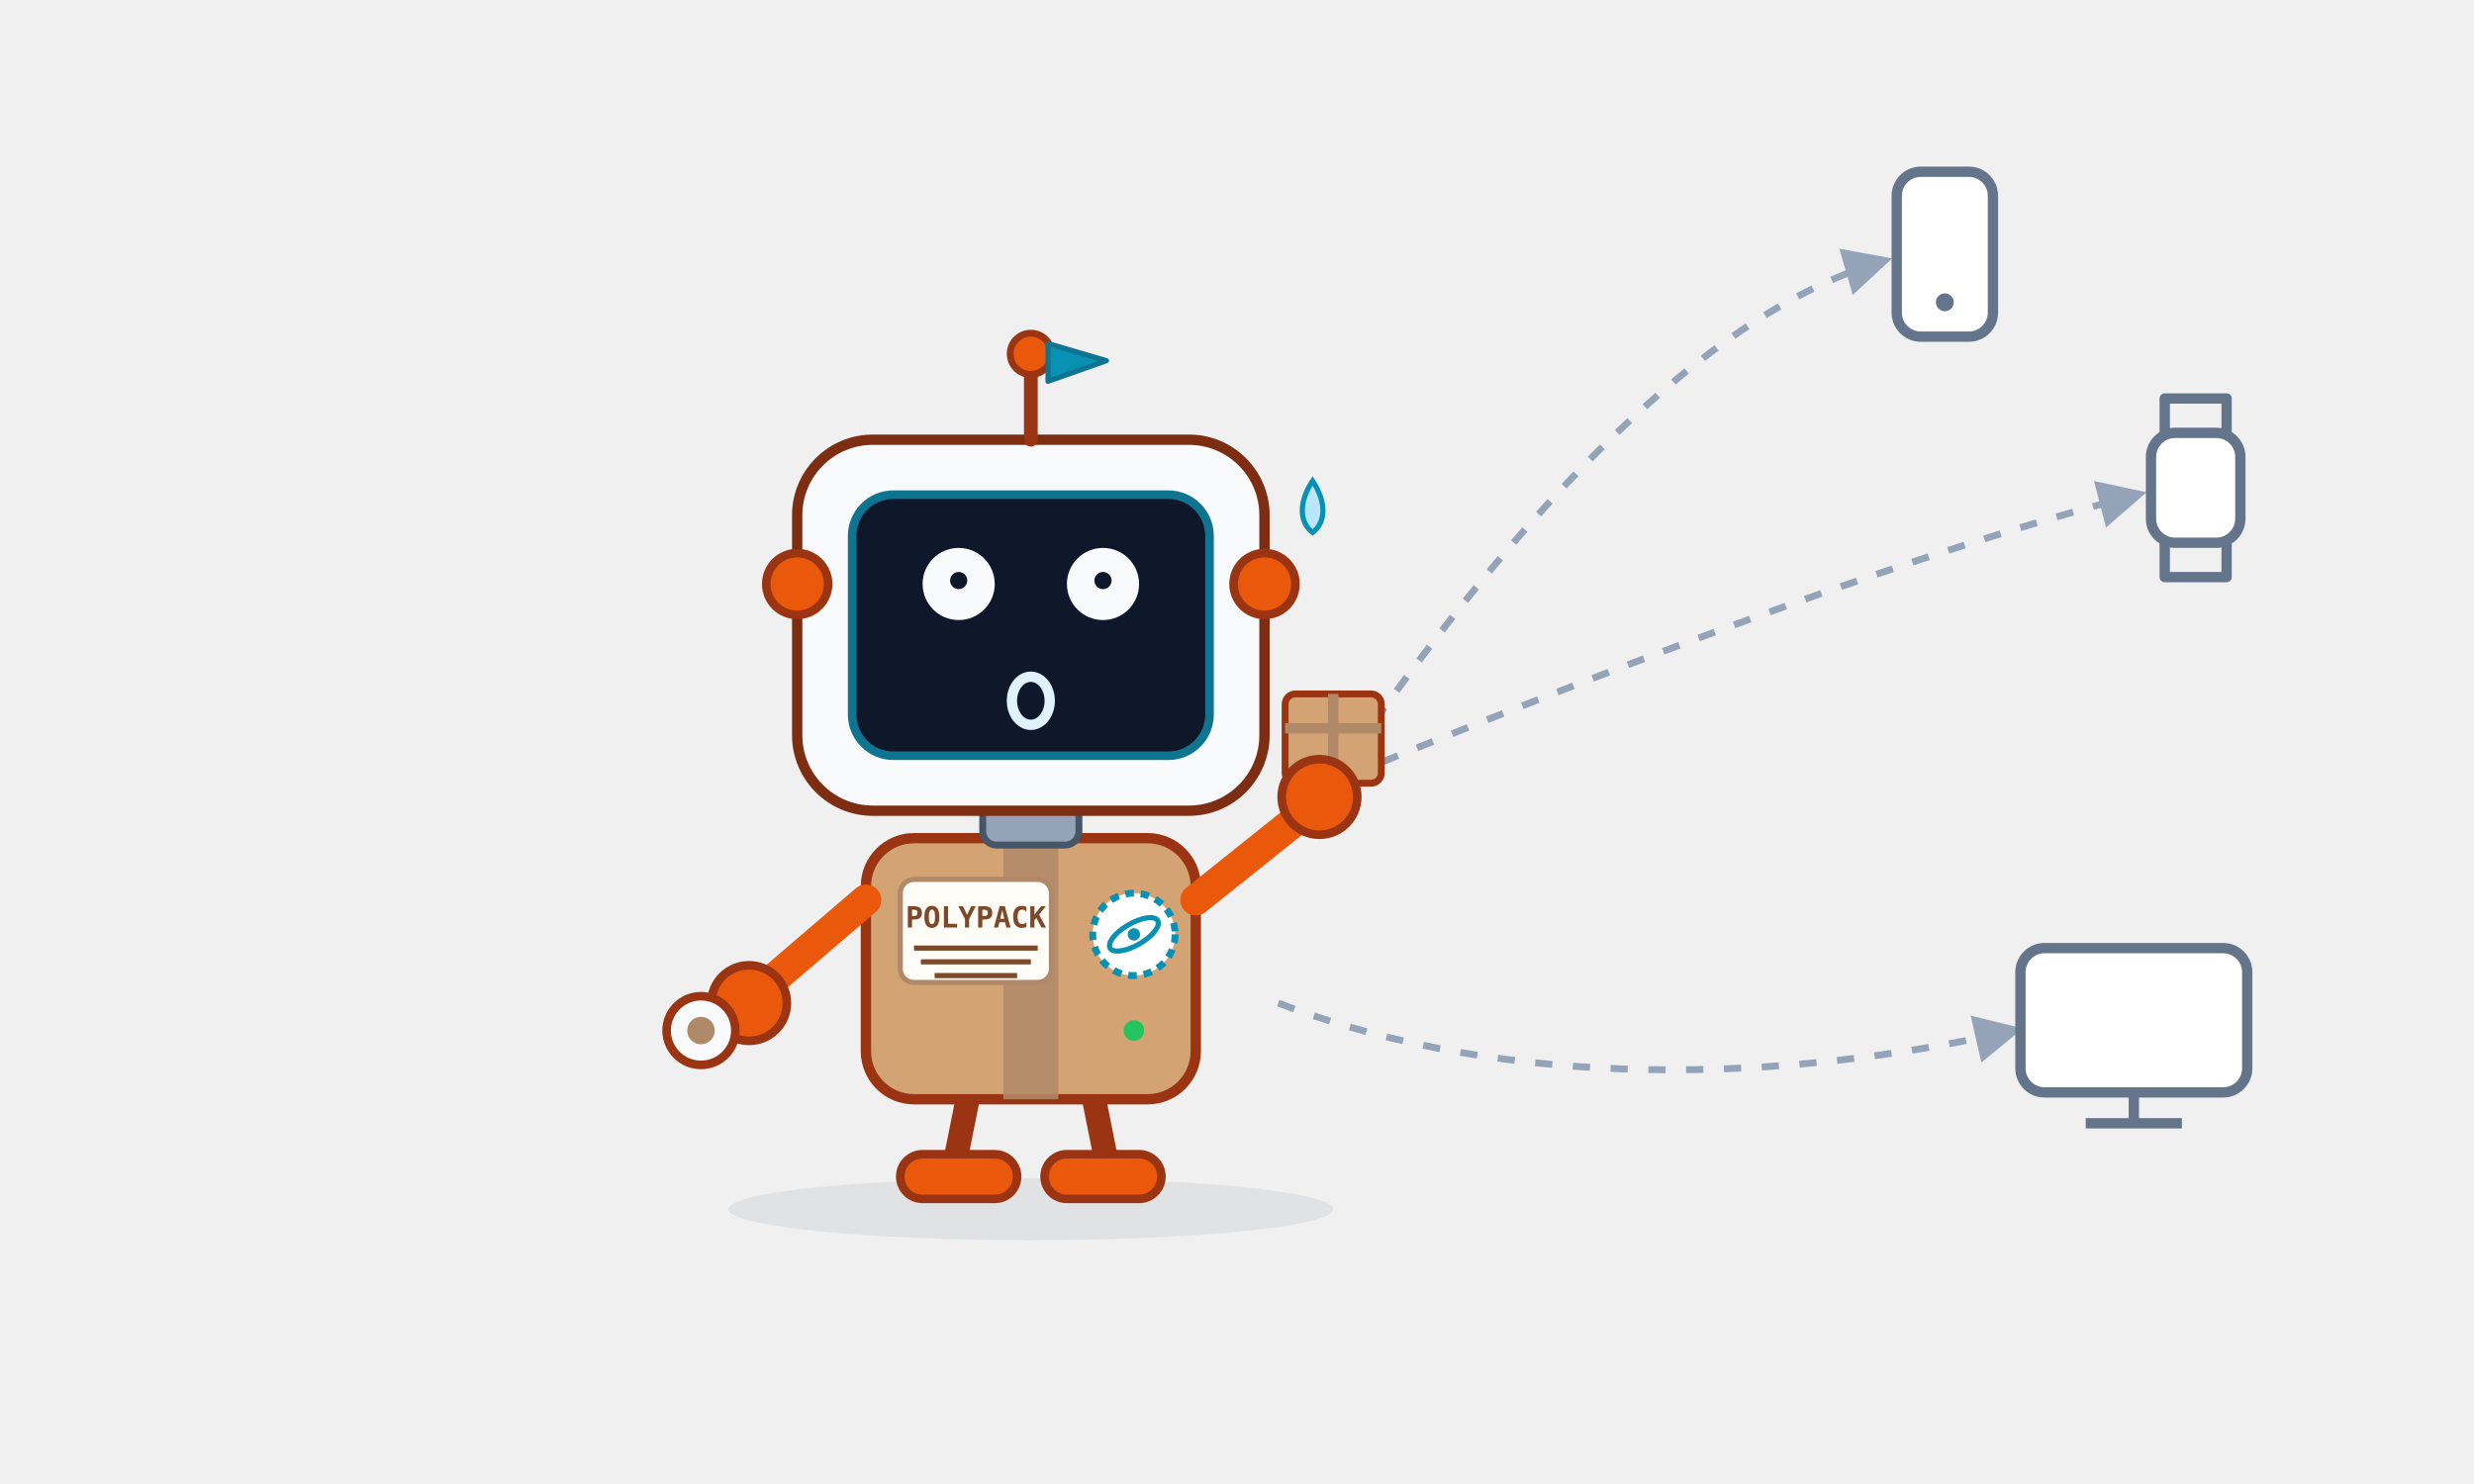
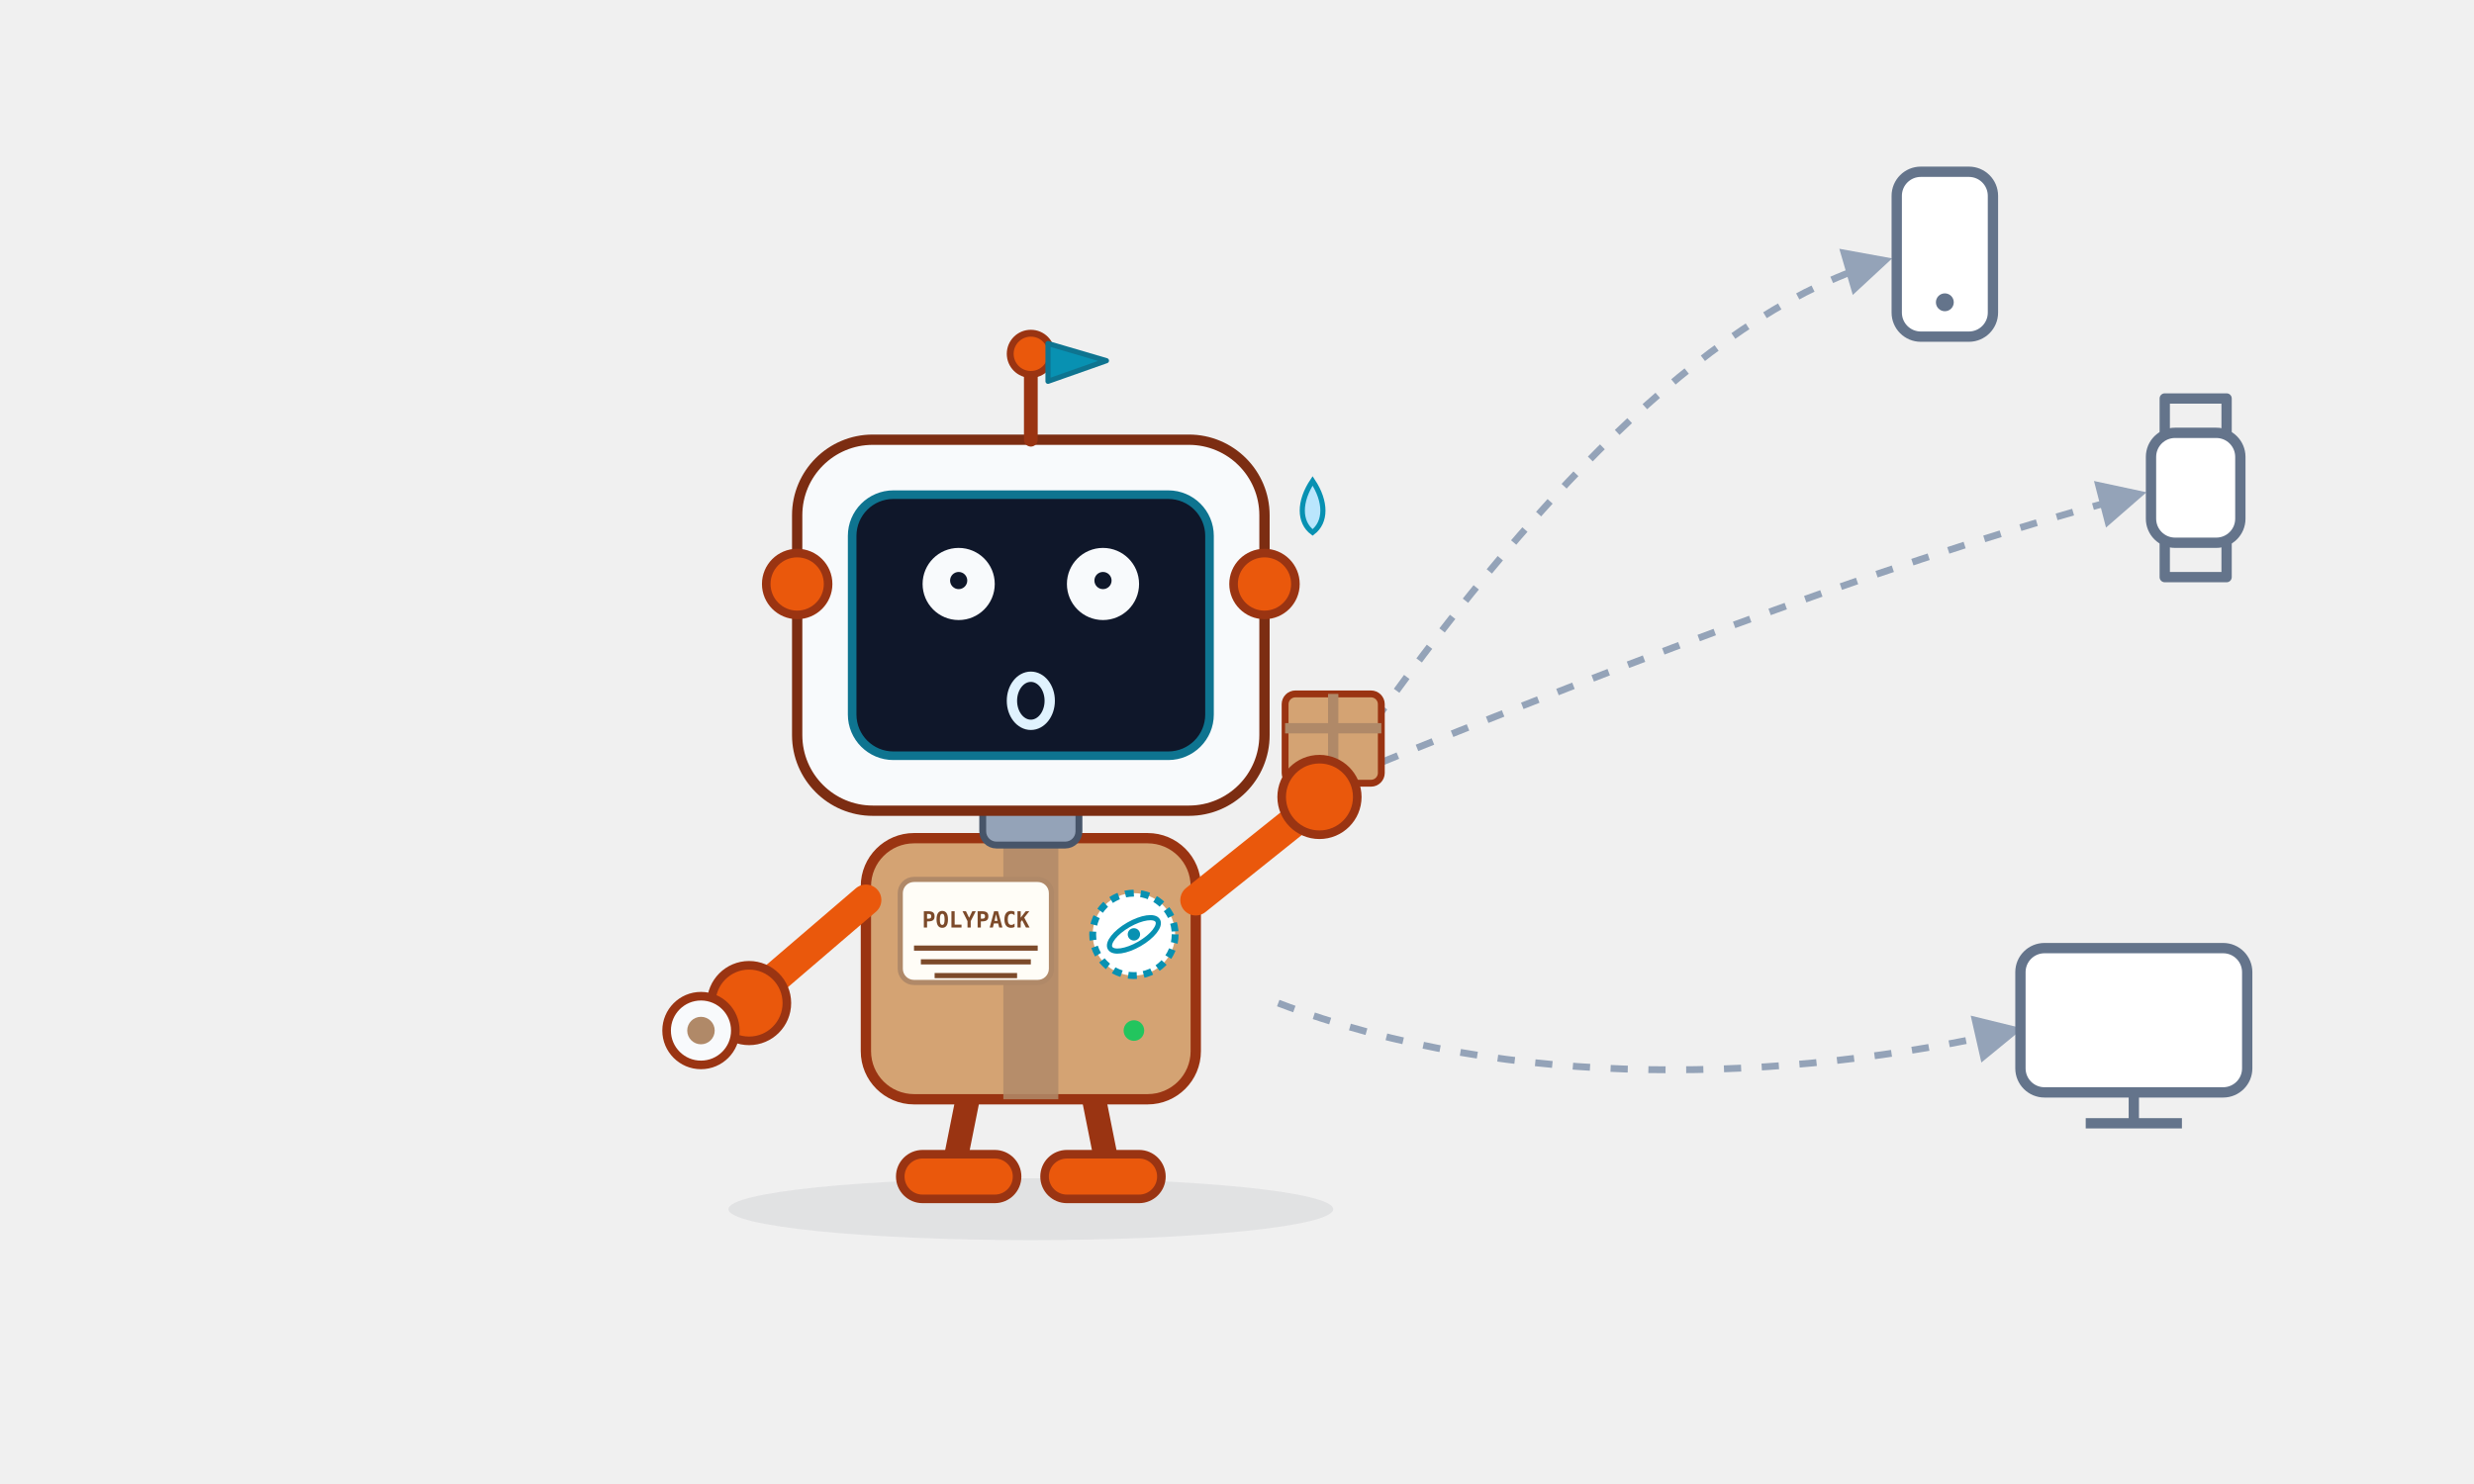
<svg xmlns="http://www.w3.org/2000/svg" width="640" height="384" viewBox="0 0 720 432" role="img" aria-labelledby="pax-t pax-d">
  <style>@media (prefers-reduced-motion: no-preference) {
    .pax-bot { animation: pax-shiver 0.16s linear infinite; }
    .pax-sweat { animation: pax-drip 1.4s ease-in infinite; }
  }
  @keyframes pax-shiver { 0%, 100% { transform: translateX(0); } 25% { transform: translateX(-1.2px); } 75% { transform: translateX(1.2px); } }
  @keyframes pax-drip { 0% { transform: translateY(0); opacity: 0.3; } 40% { opacity: 1; } 100% { transform: translateY(9px); opacity: 0; } }
  </style>
  <defs>
    <marker id="pax-arrow" viewBox="0 0 10 10" refX="8" refY="5" markerWidth="7" markerHeight="7" orient="auto-start-reverse">
      <path d="M0,0 L10,5 L0,10 z" fill="#94a3b8" />
    </marker>
    <clipPath id="pax-screen-clip">
      <rect x="248" y="144" width="104" height="76" rx="12" />
    </clipPath>
  </defs>
  <path d="M400,210 C 450,140 500,90 548,76" fill="none" stroke="#94a3b8" stroke-width="2" stroke-dasharray="5 6" marker-end="url(#pax-arrow)" />
  <path d="M392,226 C 480,190 560,160 622,144" fill="none" stroke="#94a3b8" stroke-width="2" stroke-dasharray="5 6" marker-end="url(#pax-arrow)" />
  <path d="M372,292 C 440,318 520,315 586,300" fill="none" stroke="#94a3b8" stroke-width="2" stroke-dasharray="5 6" marker-end="url(#pax-arrow)" />
  <g stroke="#64748b" stroke-width="3" fill="#ffffff" stroke-linejoin="round">
    <rect x="552" y="50" width="28" height="48" rx="7" />
    <rect x="626" y="126" width="26" height="32" rx="7" />
    <path d="M630,126 v-10 h18 v10 M630,158 v10 h18 v-10" fill="none" />
    <rect x="588" y="276" width="66" height="42" rx="7" />
    <path d="M621,318 v9 M607,327 h28" fill="none" />
  </g>
  <circle cx="566" cy="88" r="2.6" fill="#64748b" stroke="none" />
  <ellipse cx="300" cy="352" rx="88" ry="9" fill="#0f172a" opacity="0.07" />
  <g class="pax-bot">
    <g stroke="#9a3412" stroke-width="7" stroke-linecap="round" fill="none">
      <path d="M282,318 L278,338" />
      <path d="M318,318 L322,338" />
    </g>
    <rect x="262" y="336" width="34" height="13" rx="6.5" fill="#ea580c" stroke="#9a3412" stroke-width="2.5" />
    <rect x="304" y="336" width="34" height="13" rx="6.5" fill="#ea580c" stroke="#9a3412" stroke-width="2.5" />
    <rect x="252" y="244" width="96" height="76" rx="14" fill="#d4a373" stroke="#9a3412" stroke-width="3" />
    <rect x="292" y="244" width="16" height="76" fill="#b08968" opacity="0.85" />
    <rect x="262" y="256" width="44" height="30" rx="4" fill="#fffdf7" stroke="#b08968" stroke-width="1.5" />
-     <text x="284" y="270" text-anchor="middle" font-size="8.5" font-weight="700" font-family="'JetBrains Mono', ui-monospace, 'PingFang SC', 'Microsoft YaHei', monospace" fill="#7c4a2a">POLYPACK</text>
+     <text x="284" y="270" text-anchor="middle" font-size="6.5" font-weight="700" font-family="'JetBrains Mono', ui-monospace, 'PingFang SC', 'Microsoft YaHei', monospace" fill="#7c4a2a">POLYPACK</text>
    <path d="M266,276 h36 M268,280 h32 M272,284 h24" stroke="#7c4a2a" stroke-width="1.5" />
    <circle cx="330" cy="272" r="12" fill="#ffffff" stroke="#0891b2" stroke-width="2" stroke-dasharray="2.5 2" />
    <ellipse cx="330" cy="272" rx="8" ry="3.2" fill="none" stroke="#0891b2" stroke-width="1.5" transform="rotate(-30 330 272)" />
    <circle cx="330" cy="272" r="1.8" fill="#0891b2" />
    <circle cx="330" cy="300" r="3" fill="#22c55e" />
    <rect x="286" y="232" width="28" height="14" rx="4" fill="#94a3b8" stroke="#475569" stroke-width="2" />
    <rect x="232" y="128" width="136" height="108" rx="22" fill="#f8fafc" stroke="#7c2d12" stroke-width="3" />
    <rect x="248" y="144" width="104" height="76" rx="12" fill="#0f172a" stroke="#0e7490" stroke-width="2.5" />
    <g class="pax-face pax-face-shock">
      <g clip-path="url(#pax-screen-clip)">
        <circle cx="279" cy="170" r="10.5" fill="#f8fafc" />
        <circle cx="321" cy="170" r="10.5" fill="#f8fafc" />
        <circle cx="279" cy="169" r="2.5" fill="#0f172a" />
        <circle cx="321" cy="169" r="2.5" fill="#0f172a" />
        <ellipse cx="300" cy="204" rx="5.5" ry="7" fill="none" stroke="#e0f2fe" stroke-width="3" />
      </g>
      <g class="pax-sweat">
        <path d="M382,140 C386,146 386,152 382,155 C378,152 378,146 382,140 Z" fill="#bae6fd" stroke="#0891b2" stroke-width="1.5" />
      </g>
    </g>
    <circle cx="232" cy="170" r="9" fill="#ea580c" stroke="#9a3412" stroke-width="2.5" />
    <circle cx="368" cy="170" r="9" fill="#ea580c" stroke="#9a3412" stroke-width="2.5" />
    <path d="M300,128 L300,106" stroke="#9a3412" stroke-width="4" stroke-linecap="round" />
    <circle cx="300" cy="103" r="6" fill="#ea580c" stroke="#9a3412" stroke-width="2" />
    <path d="M305,100 L322,105 L305,111 Z" fill="#0891b2" stroke="#0e7490" stroke-width="1.5" stroke-linejoin="round" />
    <path d="M252,262 L224,286" stroke="#ea580c" stroke-width="9" stroke-linecap="round" />
    <circle cx="218" cy="292" r="11" fill="#ea580c" stroke="#9a3412" stroke-width="2.5" />
    <circle cx="204" cy="300" r="10" fill="#f8fafc" stroke="#9a3412" stroke-width="2.5" />
    <circle cx="204" cy="300" r="4" fill="#b08968" />
    <path d="M348,262 L378,238" stroke="#ea580c" stroke-width="9" stroke-linecap="round" />
    <rect x="374" y="202" width="28" height="26" rx="3" fill="#d4a373" stroke="#9a3412" stroke-width="2" />
    <path d="M388,202 v26 M374,212 h28" stroke="#b08968" stroke-width="3" />
    <circle cx="384" cy="232" r="11" fill="#ea580c" stroke="#9a3412" stroke-width="2.5" />
  </g>
</svg>
